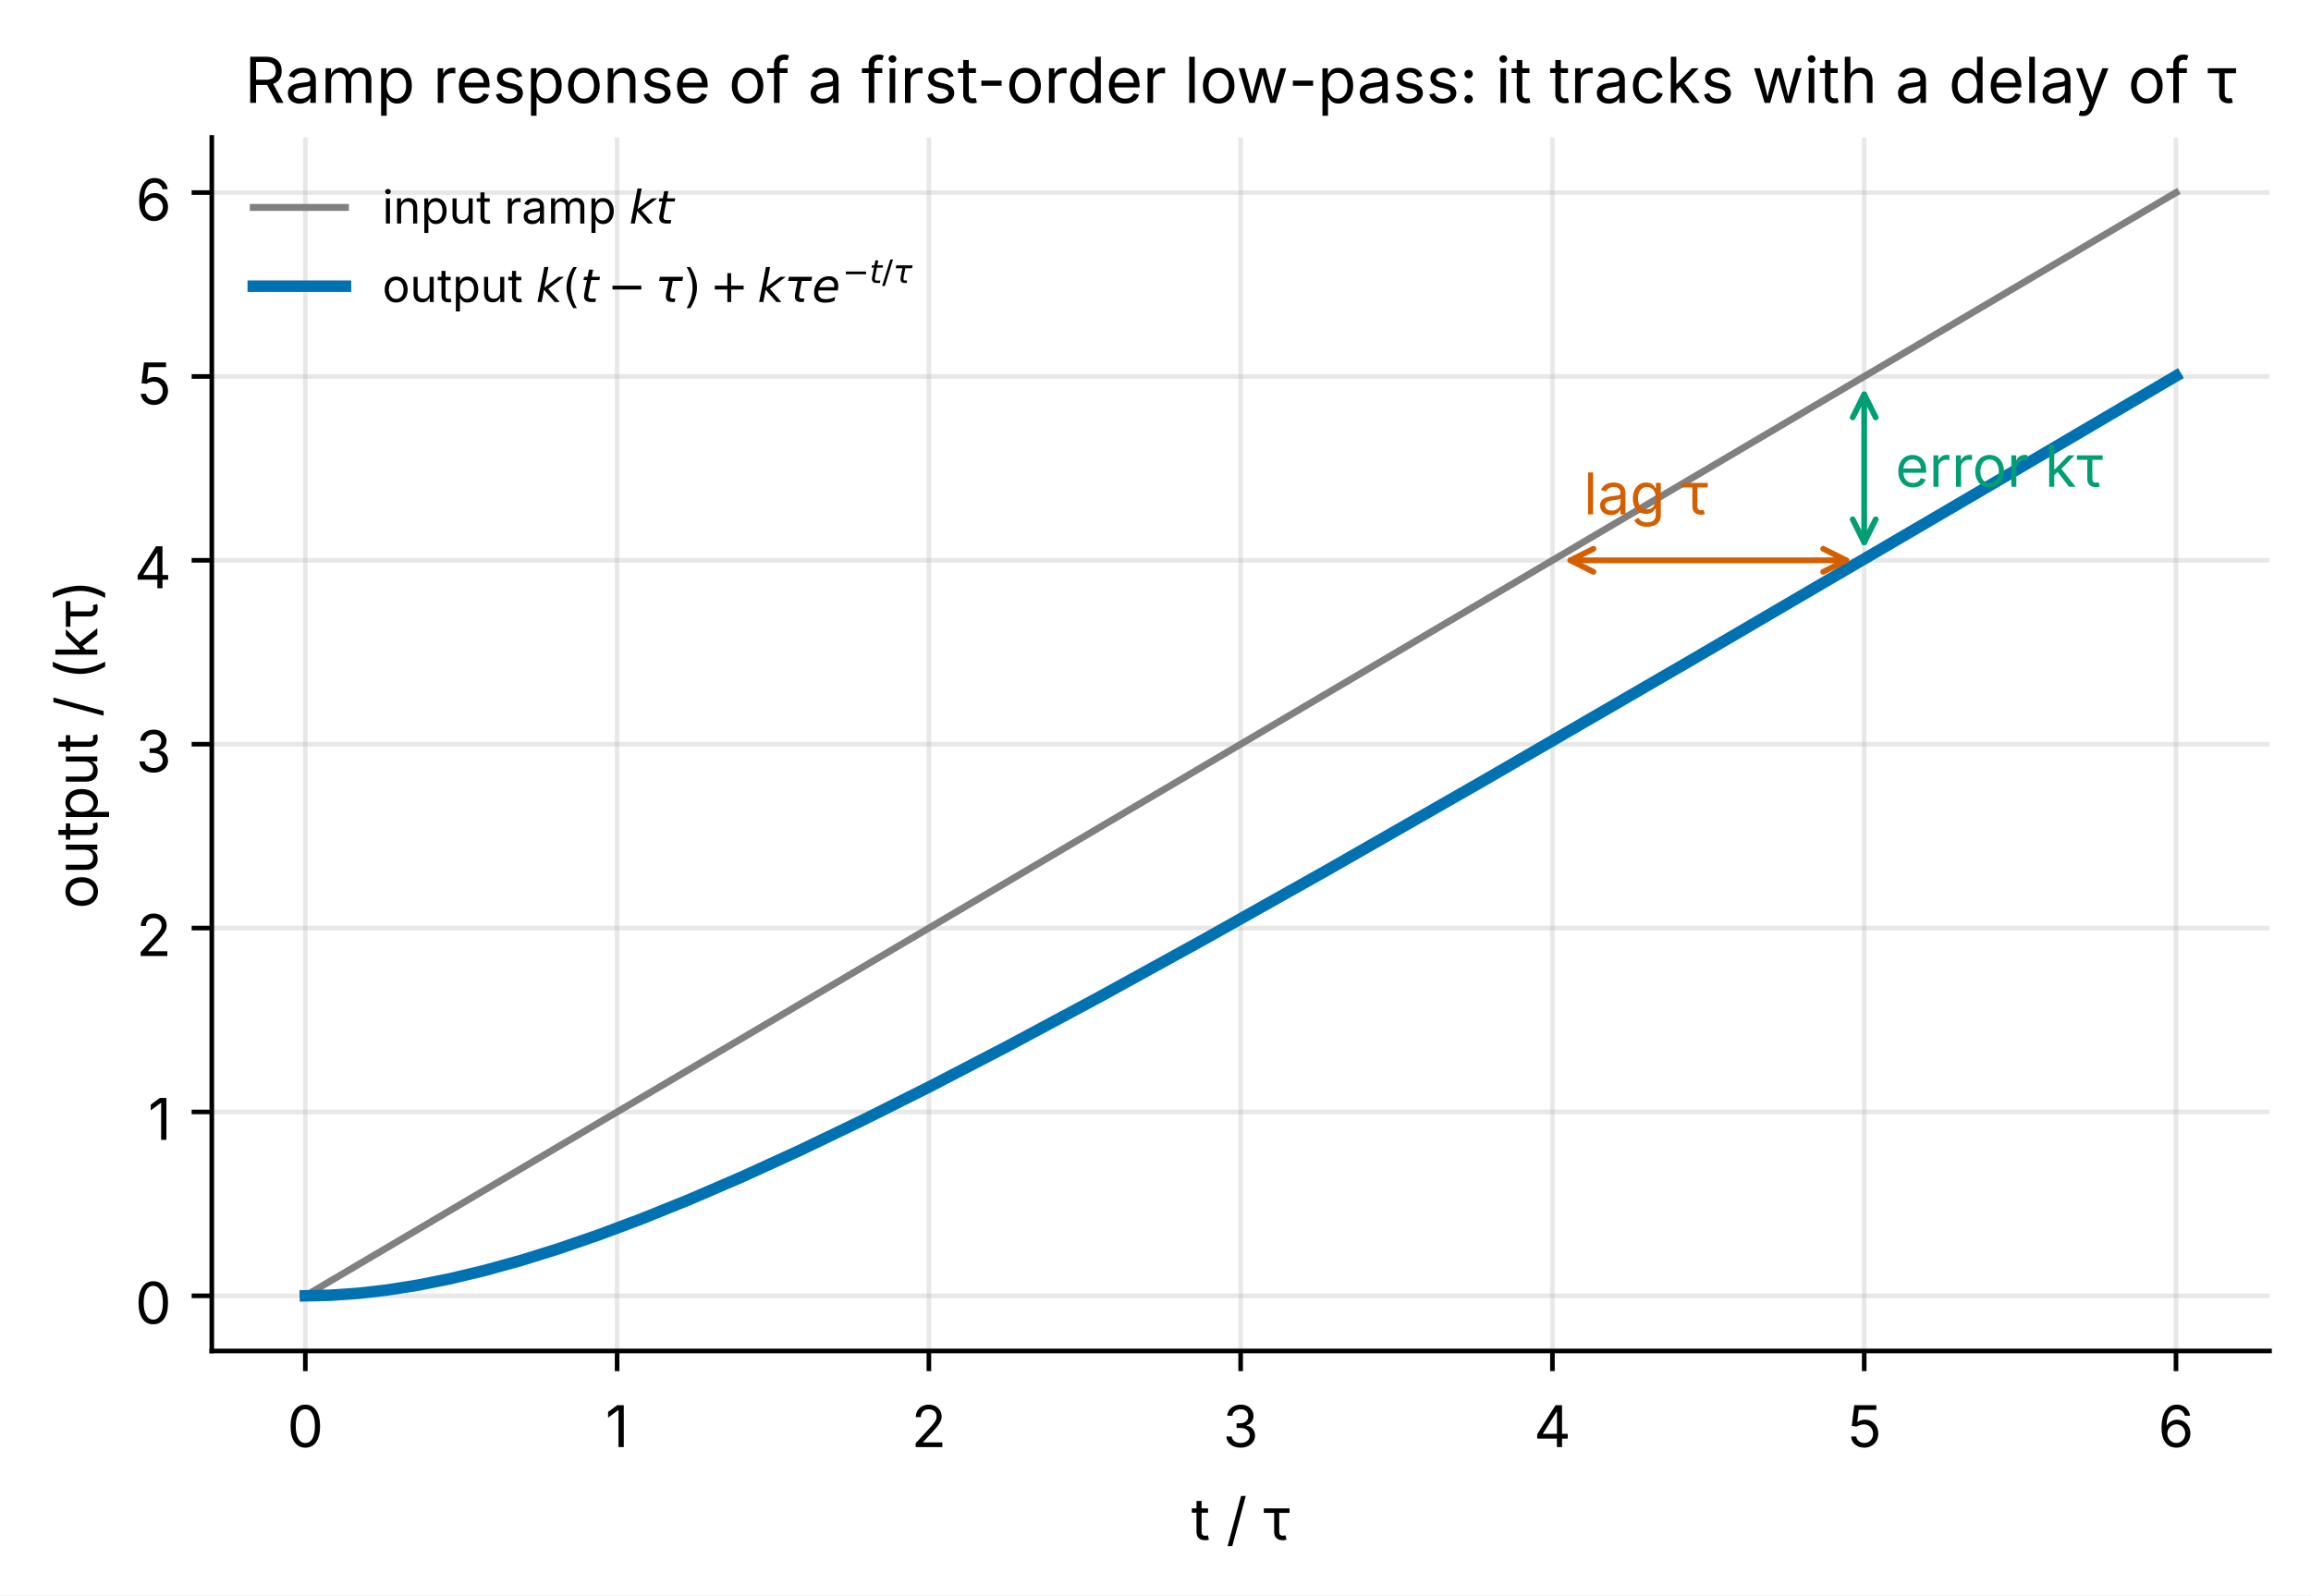
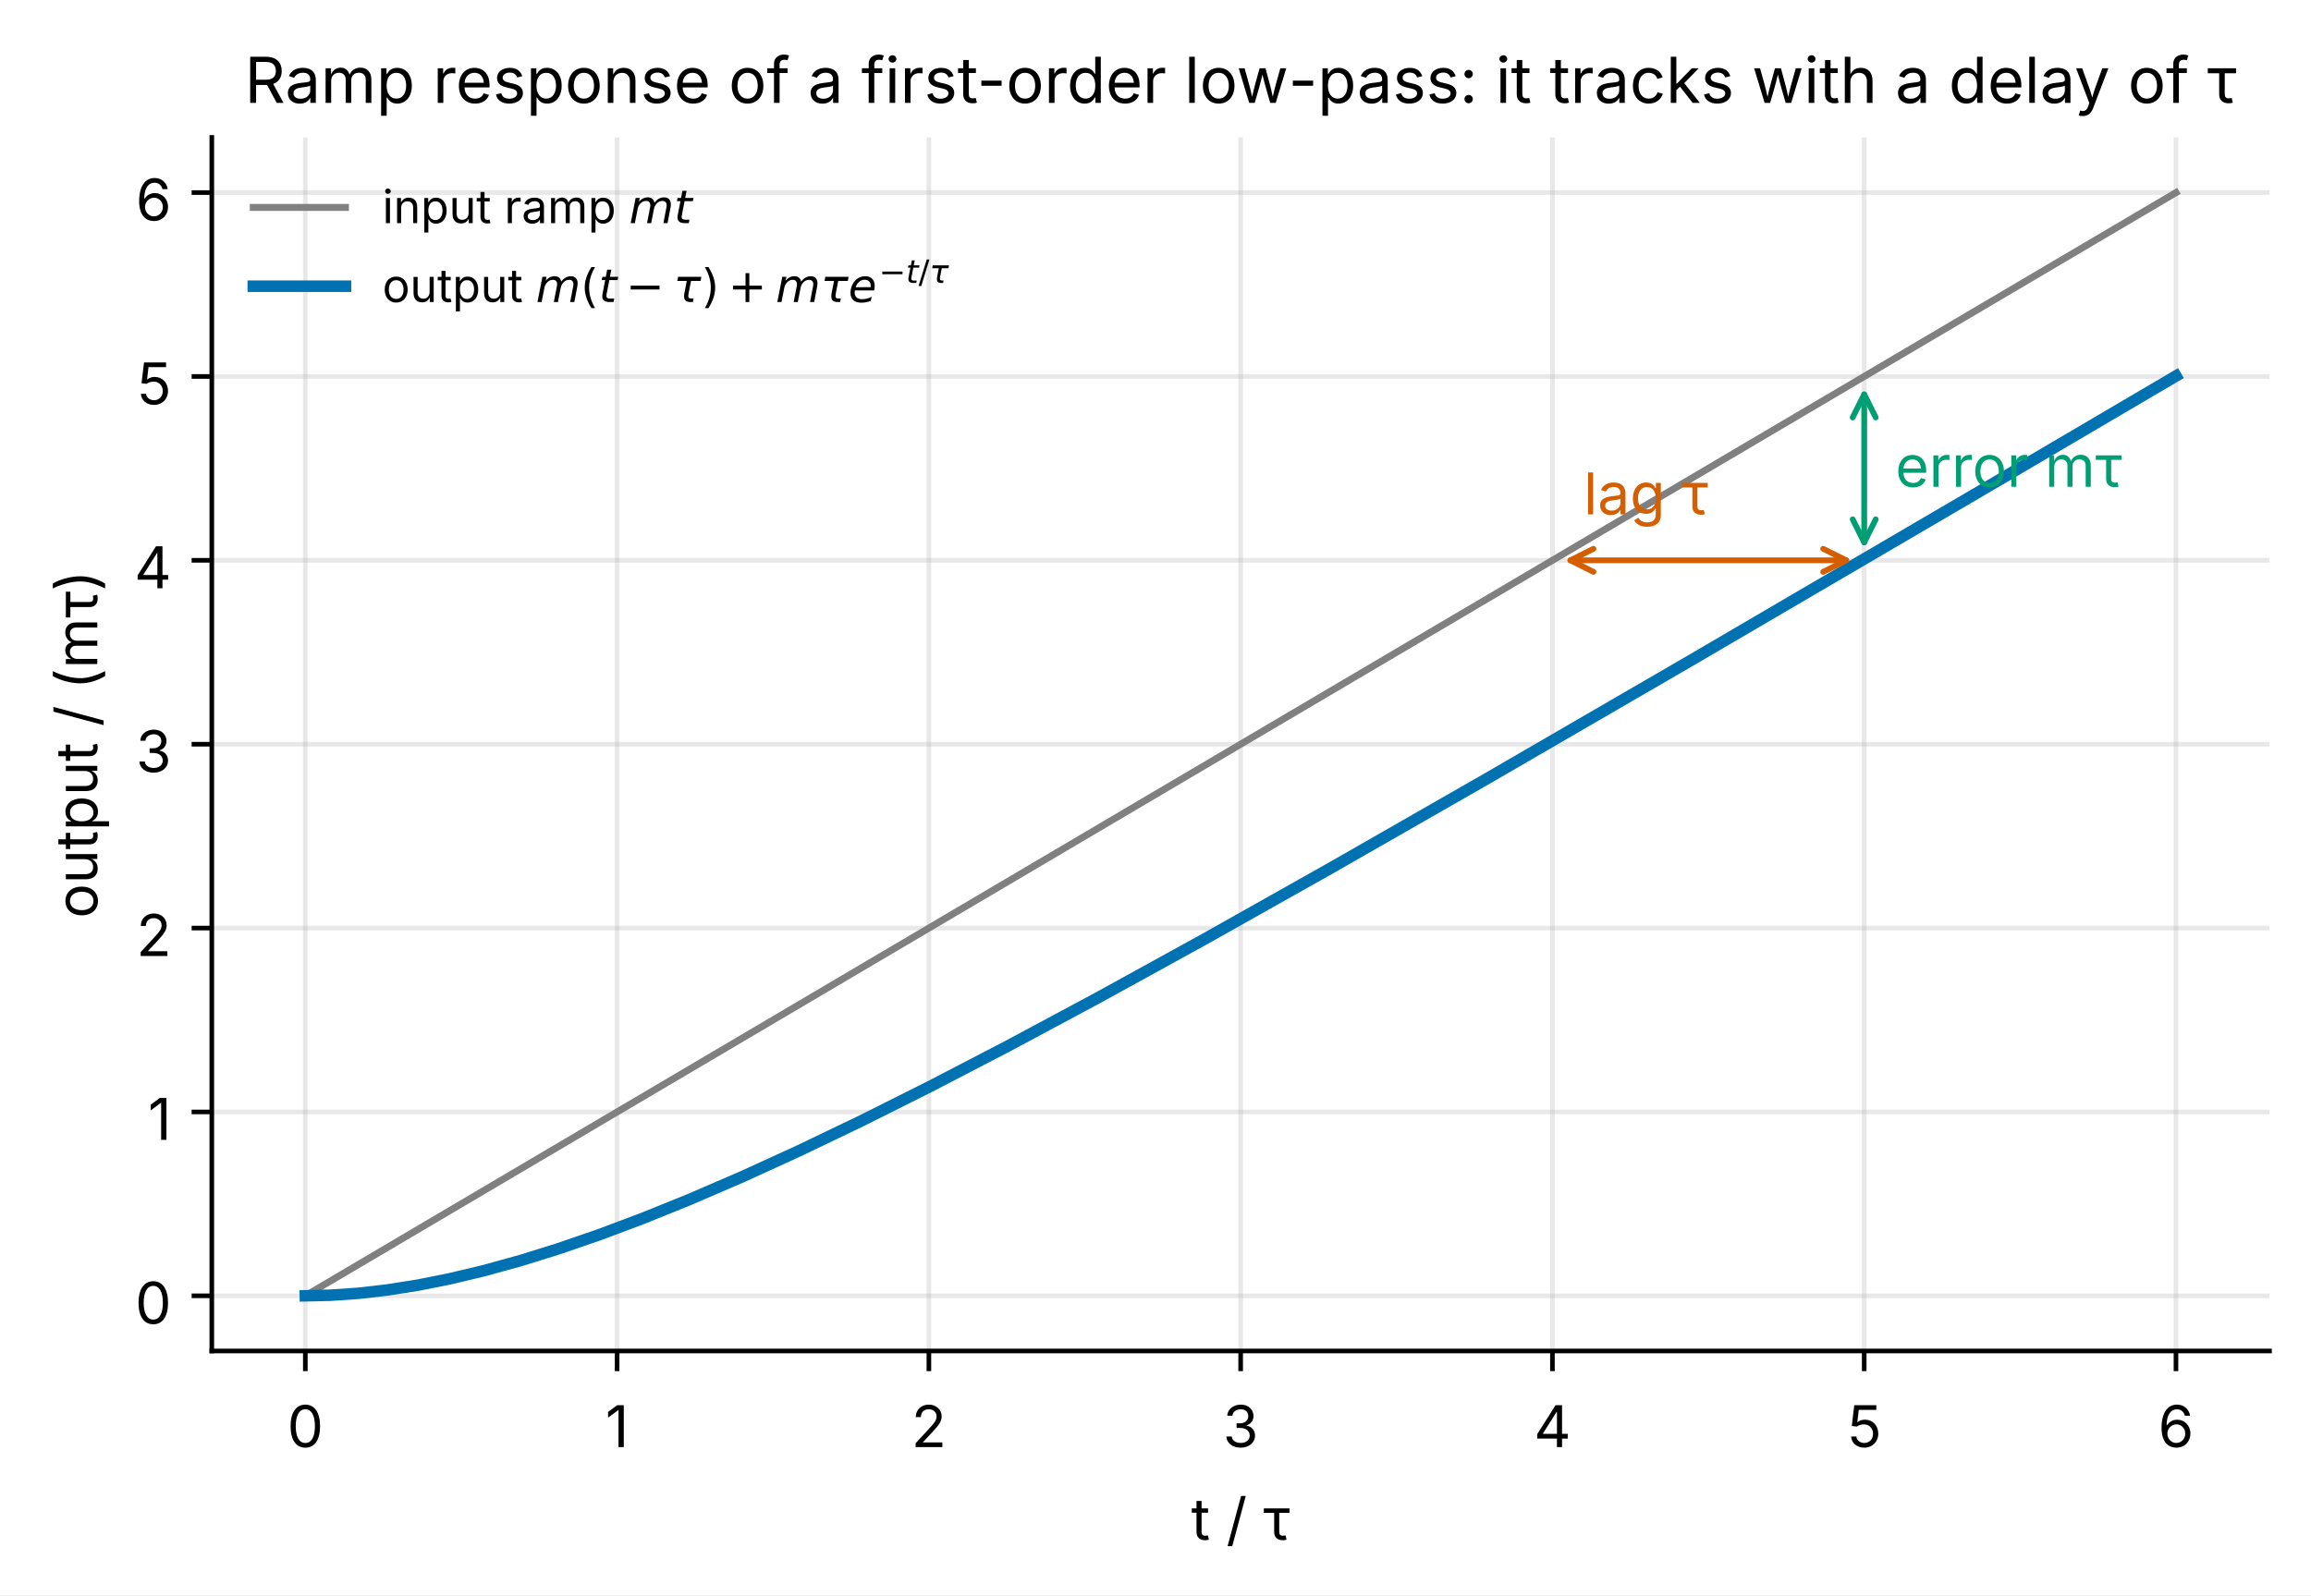
<svg xmlns="http://www.w3.org/2000/svg" xmlns:xlink="http://www.w3.org/1999/xlink" width="401.079pt" height="276.927pt" viewBox="0 0 401.079 276.927" version="1.1">
  <defs>
    <style type="text/css">*{stroke-linejoin: round; stroke-linecap: butt}</style>
  </defs>
  <g id="figure_1">
    <g id="patch_1">
      <path d="M 0 276.927  L 401.079 276.927  L 401.079 0  L 0 0  z " style="fill: #ffffff" />
    </g>
    <g id="axes_1">
      <g id="patch_2">
        <path d="M 36.759 234.528  L 393.879 234.528  L 393.879 23.856  L 36.759 23.856  z " style="fill: #ffffff" />
      </g>
      <g id="matplotlib.axis_1">
        <g id="xtick_1">
          <g id="line2d_1">
            <path d="M 52.992 234.528  L 52.992 23.856  " clip-path="url(#pb548c5efe3)" style="fill: none; stroke: #b0b0b0; stroke-opacity: 0.3; stroke-width: 0.8; stroke-linecap: square" />
          </g>
          <g id="line2d_2">
            <defs>
              <path id="m7f80b1f76c" d="M 0 0  L 0 3.5  " style="stroke: #000000; stroke-width: 0.8" />
            </defs>
            <g>
              <use xlink:href="#m7f80b1f76c" x="52.992" y="234.528" style="stroke: #000000; stroke-width: 0.8" />
            </g>
          </g>
          <g id="text_1">
            <g transform="translate(49.83702 251.2158) scale(0.1 -0.1)">
              <defs>
                <path id="Inter-Regular-53f" d="M 2019 -63  C 3059 -63 3656 809 3656 2325  C 3656 3834 3050 4719 2019 4719  C 988 4719 381 3834 381 2325  C 381 806 981 -63 2019 -63  z M 2019 456  C 1338 456 953 1144 953 2325  C 953 3509 1338 4203 2019 4203  C 2700 4203 3084 3513 3084 2325  C 3084 1144 2700 456 2019 456  z " transform="scale(0.015625)" />
              </defs>
              <use xlink:href="#Inter-Regular-53f" />
            </g>
          </g>
        </g>
        <g id="xtick_2">
          <g id="line2d_3">
            <path d="M 107.101 234.528  L 107.101 23.856  " clip-path="url(#pb548c5efe3)" style="fill: none; stroke: #b0b0b0; stroke-opacity: 0.3; stroke-width: 0.8; stroke-linecap: square" />
          </g>
          <g id="line2d_4">
            <g>
              <use xlink:href="#m7f80b1f76c" x="107.101" y="234.528" style="stroke: #000000; stroke-width: 0.8" />
            </g>
          </g>
          <g id="text_2">
            <g transform="translate(105.0672 251.2158) scale(0.1 -0.1)">
              <defs>
                <path id="Inter-Regular-540" d="M 2041 4656  L 1313 4656  L 300 3909  L 300 3272  L 1425 4106  L 1456 4106  L 1456 0  L 2041 0  L 2041 4656  z " transform="scale(0.015625)" />
              </defs>
              <use xlink:href="#Inter-Regular-540" />
            </g>
          </g>
        </g>
        <g id="xtick_3">
          <g id="line2d_5">
            <path d="M 161.21 234.528  L 161.21 23.856  " clip-path="url(#pb548c5efe3)" style="fill: none; stroke: #b0b0b0; stroke-opacity: 0.3; stroke-width: 0.8; stroke-linecap: square" />
          </g>
          <g id="line2d_6">
            <g>
              <use xlink:href="#m7f80b1f76c" x="161.21" y="234.528" style="stroke: #000000; stroke-width: 0.8" />
            </g>
          </g>
          <g id="text_3">
            <g transform="translate(158.1607 251.2158) scale(0.1 -0.1)">
              <defs>
                <path id="Inter-Regular-541" d="M 481 0  L 3447 0  L 3447 522  L 1300 522  L 1300 559  L 2319 1644  C 3141 2519 3369 2916 3369 3419  C 3369 4147 2778 4719 1947 4719  C 1119 4719 494 4159 494 3334  L 1063 3334  C 1063 3859 1400 4203 1931 4203  C 2428 4203 2806 3900 2806 3413  C 2806 2984 2544 2666 2028 2106  L 481 428  L 481 0  z " transform="scale(0.015625)" />
              </defs>
              <use xlink:href="#Inter-Regular-541" />
            </g>
          </g>
        </g>
        <g id="xtick_4">
          <g id="line2d_7">
            <path d="M 215.319 234.528  L 215.319 23.856  " clip-path="url(#pb548c5efe3)" style="fill: none; stroke: #b0b0b0; stroke-opacity: 0.3; stroke-width: 0.8; stroke-linecap: square" />
          </g>
          <g id="line2d_8">
            <g>
              <use xlink:href="#m7f80b1f76c" x="215.319" y="234.528" style="stroke: #000000; stroke-width: 0.8" />
            </g>
          </g>
          <g id="text_4">
            <g transform="translate(212.2307 251.2158) scale(0.1 -0.1)">
              <defs>
                <path id="Inter-Regular-543" d="M 1984 -63  C 2897 -63 3572 503 3572 1266  C 3572 1853 3225 2284 2631 2381  L 2631 2419  C 3106 2559 3403 2944 3403 3469  C 3403 4131 2872 4719 2003 4719  C 1184 4719 516 4216 491 3484  L 1063 3484  C 1081 3938 1516 4203 1991 4203  C 2497 4203 2822 3900 2822 3438  C 2822 2956 2447 2644 1903 2644  L 1525 2644  L 1525 2128  L 1903 2128  C 2594 2128 2984 1775 2984 1272  C 2984 788 2559 459 1975 459  C 1444 459 1025 731 991 1175  L 391 1175  C 422 438 1072 -63 1984 -63  z " transform="scale(0.015625)" />
              </defs>
              <use xlink:href="#Inter-Regular-543" />
            </g>
          </g>
        </g>
        <g id="xtick_5">
          <g id="line2d_9">
            <path d="M 269.428 234.528  L 269.428 23.856  " clip-path="url(#pb548c5efe3)" style="fill: none; stroke: #b0b0b0; stroke-opacity: 0.3; stroke-width: 0.8; stroke-linecap: square" />
          </g>
          <g id="line2d_10">
            <g>
              <use xlink:href="#m7f80b1f76c" x="269.428" y="234.528" style="stroke: #000000; stroke-width: 0.8" />
            </g>
          </g>
          <g id="text_5">
            <g transform="translate(266.1984 251.2158) scale(0.1 -0.1)">
              <defs>
                <path id="Inter-Regular-544" d="M 375 947  L 2566 947  L 2566 0  L 3134 0  L 3134 947  L 3766 947  L 3766 1469  L 3134 1469  L 3134 4656  L 2413 4656  L 375 1431  L 375 947  z M 2569 1469  L 1009 1469  L 1009 1506  L 2531 3913  L 2569 3913  L 2569 1469  z " transform="scale(0.015625)" />
              </defs>
              <use xlink:href="#Inter-Regular-544" />
            </g>
          </g>
        </g>
        <g id="xtick_6">
          <g id="line2d_11">
            <path d="M 323.537 234.528  L 323.537 23.856  " clip-path="url(#pb548c5efe3)" style="fill: none; stroke: #b0b0b0; stroke-opacity: 0.3; stroke-width: 0.8; stroke-linecap: square" />
          </g>
          <g id="line2d_12">
            <g>
              <use xlink:href="#m7f80b1f76c" x="323.537" y="234.528" style="stroke: #000000; stroke-width: 0.8" />
            </g>
          </g>
          <g id="text_6">
            <g transform="translate(320.4973 251.2158) scale(0.1 -0.1)">
              <defs>
                <path id="Inter-Regular-545" d="M 1956 -63  C 2853 -63 3509 594 3509 1488  C 3509 2388 2881 3047 2028 3047  C 1706 3047 1397 2934 1206 2775  L 1181 2775  L 1341 4134  L 3291 4134  L 3291 4656  L 841 4656  L 566 2350  L 1122 2281  C 1306 2422 1631 2525 1919 2525  C 2503 2525 2928 2078 2928 1478  C 2928 888 2519 459 1956 459  C 1488 459 1106 759 1069 1175  L 494 1175  C 525 463 1138 -63 1956 -63  z " transform="scale(0.015625)" />
              </defs>
              <use xlink:href="#Inter-Regular-545" />
            </g>
          </g>
        </g>
        <g id="xtick_7">
          <g id="line2d_13">
            <path d="M 377.646 234.528  L 377.646 23.856  " clip-path="url(#pb548c5efe3)" style="fill: none; stroke: #b0b0b0; stroke-opacity: 0.3; stroke-width: 0.8; stroke-linecap: square" />
          </g>
          <g id="line2d_14">
            <g>
              <use xlink:href="#m7f80b1f76c" x="377.646" y="234.528" style="stroke: #000000; stroke-width: 0.8" />
            </g>
          </g>
          <g id="text_7">
            <g transform="translate(374.5455 251.2158) scale(0.1 -0.1)">
              <defs>
                <path id="Inter-Regular-547" d="M 2019 -63  C 2969 -63 3588 634 3588 1503  C 3588 2403 2925 3044 2128 3044  C 1644 3044 1231 2813 981 2425  L 944 2425  C 944 3544 1375 4194 2091 4194  C 2575 4194 2866 3888 2969 3484  L 3550 3484  C 3438 4216 2872 4719 2091 4719  C 1034 4719 381 3788 381 2150  C 381 434 1241 -63 2019 -63  z M 2019 459  C 1447 459 1028 947 1028 1497  C 1028 2041 1469 2528 2034 2528  C 2597 2528 3013 2072 3013 1503  C 3013 922 2578 459 2019 459  z " transform="scale(0.015625)" />
              </defs>
              <use xlink:href="#Inter-Regular-547" />
            </g>
          </g>
        </g>
        <g id="text_8">
          <g transform="translate(206.7401 267.3154) scale(0.1 -0.1)">
            <defs>
              <path id="Inter-Regular-37b" d="M 1869 3494  L 1150 3494  L 1150 4325  L 588 4325  L 588 3494  L 63 3494  L 63 3013  L 588 3013  L 588 863  C 588 291 944 -44 1547 -44  C 1691 -44 1850 -22 1966 19  L 1850 494  C 1756 475 1634 456 1563 456  C 1266 456 1150 594 1150 906  L 1150 3013  L 1869 3013  L 1869 3494  z " transform="scale(0.015625)" />
              <path id="Inter-Regular-6eb" transform="scale(0.015625)" />
              <path id="Inter-Regular-5b1" d="M 2163 4875  L 1644 4875  L 144 -700  L 663 -700  L 2163 4875  z " transform="scale(0.015625)" />
              <path id="Inter-Regular-4b8" d="M 2172 -44  C 2325 -44 2481 -19 2588 19  L 2475 494  C 2381 475 2259 456 2184 456  C 1891 456 1775 594 1775 906  L 1775 2991  L 2919 2991  L 2919 3494  L 63 3494  L 63 2991  L 1213 2991  L 1213 863  C 1213 291 1569 -44 2172 -44  z " transform="scale(0.015625)" />
            </defs>
            <use xlink:href="#Inter-Regular-37b" />
            <use xlink:href="#Inter-Regular-6eb" transform="translate(32.71875 0)" />
            <use xlink:href="#Inter-Regular-5b1" transform="translate(60.84375 0)" />
            <use xlink:href="#Inter-Regular-6eb" transform="translate(96.875 0)" />
            <use xlink:href="#Inter-Regular-4b8" transform="translate(125 0)" />
          </g>
        </g>
      </g>
      <g id="matplotlib.axis_2">
        <g id="ytick_1">
          <g id="line2d_15">
            <path d="M 36.759 224.952  L 393.879 224.952  " clip-path="url(#pb548c5efe3)" style="fill: none; stroke: #b0b0b0; stroke-opacity: 0.3; stroke-width: 0.8; stroke-linecap: square" />
          </g>
          <g id="line2d_16">
            <defs>
              <path id="m507d4dd79a" d="M 0 0  L -3.5 0  " style="stroke: #000000; stroke-width: 0.8" />
            </defs>
            <g>
              <use xlink:href="#m507d4dd79a" x="36.759" y="224.952" style="stroke: #000000; stroke-width: 0.8" />
            </g>
          </g>
          <g id="text_9">
            <g transform="translate(23.44961 229.796) scale(0.1 -0.1)">
              <use xlink:href="#Inter-Regular-53f" />
            </g>
          </g>
        </g>
        <g id="ytick_2">
          <g id="line2d_17">
            <path d="M 36.759 193.032  L 393.879 193.032  " clip-path="url(#pb548c5efe3)" style="fill: none; stroke: #b0b0b0; stroke-opacity: 0.3; stroke-width: 0.8; stroke-linecap: square" />
          </g>
          <g id="line2d_18">
            <g>
              <use xlink:href="#m507d4dd79a" x="36.759" y="193.032" style="stroke: #000000; stroke-width: 0.8" />
            </g>
          </g>
          <g id="text_10">
            <g transform="translate(25.6918 197.876) scale(0.1 -0.1)">
              <use xlink:href="#Inter-Regular-540" />
            </g>
          </g>
        </g>
        <g id="ytick_3">
          <g id="line2d_19">
            <path d="M 36.759 161.112  L 393.879 161.112  " clip-path="url(#pb548c5efe3)" style="fill: none; stroke: #b0b0b0; stroke-opacity: 0.3; stroke-width: 0.8; stroke-linecap: square" />
          </g>
          <g id="line2d_20">
            <g>
              <use xlink:href="#m507d4dd79a" x="36.759" y="161.112" style="stroke: #000000; stroke-width: 0.8" />
            </g>
          </g>
          <g id="text_11">
            <g transform="translate(23.66055 165.956) scale(0.1 -0.1)">
              <use xlink:href="#Inter-Regular-541" />
            </g>
          </g>
        </g>
        <g id="ytick_4">
          <g id="line2d_21">
            <path d="M 36.759 129.192  L 393.879 129.192  " clip-path="url(#pb548c5efe3)" style="fill: none; stroke: #b0b0b0; stroke-opacity: 0.3; stroke-width: 0.8; stroke-linecap: square" />
          </g>
          <g id="line2d_22">
            <g>
              <use xlink:href="#m507d4dd79a" x="36.759" y="129.192" style="stroke: #000000; stroke-width: 0.8" />
            </g>
          </g>
          <g id="text_12">
            <g transform="translate(23.58242 134.036) scale(0.1 -0.1)">
              <use xlink:href="#Inter-Regular-543" />
            </g>
          </g>
        </g>
        <g id="ytick_5">
          <g id="line2d_23">
            <path d="M 36.759 97.272  L 393.879 97.272  " clip-path="url(#pb548c5efe3)" style="fill: none; stroke: #b0b0b0; stroke-opacity: 0.3; stroke-width: 0.8; stroke-linecap: square" />
          </g>
          <g id="line2d_24">
            <g>
              <use xlink:href="#m507d4dd79a" x="36.759" y="97.272" style="stroke: #000000; stroke-width: 0.8" />
            </g>
          </g>
          <g id="text_13">
            <g transform="translate(23.29961 102.116) scale(0.1 -0.1)">
              <use xlink:href="#Inter-Regular-544" />
            </g>
          </g>
        </g>
        <g id="ytick_6">
          <g id="line2d_25">
            <path d="M 36.759 65.352  L 393.879 65.352  " clip-path="url(#pb548c5efe3)" style="fill: none; stroke: #b0b0b0; stroke-opacity: 0.3; stroke-width: 0.8; stroke-linecap: square" />
          </g>
          <g id="line2d_26">
            <g>
              <use xlink:href="#m507d4dd79a" x="36.759" y="65.352" style="stroke: #000000; stroke-width: 0.8" />
            </g>
          </g>
          <g id="text_14">
            <g transform="translate(23.6793 70.196) scale(0.1 -0.1)">
              <use xlink:href="#Inter-Regular-545" />
            </g>
          </g>
        </g>
        <g id="ytick_7">
          <g id="line2d_27">
            <path d="M 36.759 33.432  L 393.879 33.432  " clip-path="url(#pb548c5efe3)" style="fill: none; stroke: #b0b0b0; stroke-opacity: 0.3; stroke-width: 0.8; stroke-linecap: square" />
          </g>
          <g id="line2d_28">
            <g>
              <use xlink:href="#m507d4dd79a" x="36.759" y="33.432" style="stroke: #000000; stroke-width: 0.8" />
            </g>
          </g>
          <g id="text_15">
            <g transform="translate(23.55742 38.276) scale(0.1 -0.1)">
              <use xlink:href="#Inter-Regular-547" />
            </g>
          </g>
        </g>
        <g id="text_16">
-           <g transform="translate(16.8875 157.7712) rotate(-90) scale(0.1 -0.1)">
+           <g transform="translate(16.8875 159.4063) rotate(-90) scale(0.1 -0.1)">
            <defs>
              <path id="Inter-Regular-318" d="M 1916 -75  C 2869 -75 3513 647 3513 1725  C 3513 2819 2869 3538 1916 3538  C 966 3538 325 2819 325 1725  C 325 647 966 -75 1916 -75  z M 1916 428  C 1219 428 897 1038 897 1725  C 897 2422 1219 3034 1916 3034  C 2622 3034 2944 2419 2944 1725  C 2944 1038 2622 428 1916 428  z " transform="scale(0.015625)" />
              <path id="Inter-Regular-395" d="M 1678 -44  C 2138 -44 2519 144 2747 653  L 2747 0  L 3291 0  L 3291 3494  L 2725 3494  L 2725 1400  C 2725 803 2347 463 1847 463  C 1359 463 1056 784 1056 1322  L 1056 3494  L 494 3494  L 494 1275  C 494 391 972 -44 1678 -44  z " transform="scale(0.015625)" />
              <path id="Inter-Regular-34d" d="M 494 -1306  L 1056 -1306  L 1056 541  L 1100 541  C 1216 347 1450 -75 2116 -75  C 2988 -75 3594 625 3594 1738  C 3594 2844 2984 3538 2113 3538  C 1431 3538 1216 3119 1100 2934  L 1038 2934  L 1038 3494  L 494 3494  L 494 -1306  z M 2031 428  C 1397 428 1050 966 1050 1744  C 1050 2516 1388 3034 2031 3034  C 2694 3034 3022 2469 3022 1744  C 3022 1009 2684 428 2031 428  z " transform="scale(0.015625)" />
              <path id="Inter-Regular-59f" d="M 681 1897  C 681 984 956 31 1488 -872  L 2034 -872  C 1497 238 1253 1069 1253 1897  C 1253 2809 1550 3956 2034 4941  L 1488 4941  C 1019 4169 681 2913 681 1897  z " transform="scale(0.015625)" />
-               <path id="Inter-Regular-2d9" d="M 494 0  L 1056 0  L 1056 1288  L 1425 1634  L 2703 0  L 3425 0  L 1853 1994  L 3316 3494  L 2619 3494  L 1125 1953  L 1056 1953  L 1056 4656  L 494 4656  L 494 0  z " transform="scale(0.015625)" />
+               <path id="Inter-Regular-300" d="M 494 0  L 1056 0  L 1056 2200  C 1056 2756 1428 3044 1838 3044  C 2231 3044 2522 2784 2522 2397  L 2522 0  L 3084 0  L 3084 2281  C 3084 2722 3372 3044 3844 3044  C 4219 3044 4547 2844 4547 2341  L 4547 0  L 5113 0  L 5113 2356  C 5113 3166 4619 3556 4013 3556  C 3506 3556 3078 3284 2913 2844  C 2788 3275 2481 3556 2022 3556  C 1609 3556 1216 3325 1044 2853  L 1041 3494  L 494 3494  L 494 0  z " transform="scale(0.015625)" />
              <path id="Inter-Regular-5a0" d="M 300 -872  L 847 -872  C 1369 16 1653 969 1653 1897  C 1653 2909 1316 4172 847 4941  L 300 4941  C 784 3956 1081 2809 1081 1897  C 1081 1094 853 269 300 -872  z " transform="scale(0.015625)" />
            </defs>
            <use xlink:href="#Inter-Regular-318" />
            <use xlink:href="#Inter-Regular-395" transform="translate(59.96875 0)" />
            <use xlink:href="#Inter-Regular-37b" transform="translate(119.0938 0)" />
            <use xlink:href="#Inter-Regular-34d" transform="translate(151.8125 0)" />
            <use xlink:href="#Inter-Regular-395" transform="translate(213.0469 0)" />
            <use xlink:href="#Inter-Regular-37b" transform="translate(272.1719 0)" />
            <use xlink:href="#Inter-Regular-6eb" transform="translate(304.8906 0)" />
            <use xlink:href="#Inter-Regular-5b1" transform="translate(333.0156 0)" />
            <use xlink:href="#Inter-Regular-6eb" transform="translate(369.0469 0)" />
            <use xlink:href="#Inter-Regular-59f" transform="translate(397.1719 0)" />
-             <use xlink:href="#Inter-Regular-2d9" transform="translate(433.6406 0)" />
-             <use xlink:href="#Inter-Regular-4b8" transform="translate(488.5312 0)" />
-             <use xlink:href="#Inter-Regular-5a0" transform="translate(535.1094 0)" />
+             <use xlink:href="#Inter-Regular-300" transform="translate(433.6406 0)" />
+             <use xlink:href="#Inter-Regular-4b8" transform="translate(521.2344 0)" />
+             <use xlink:href="#Inter-Regular-5a0" transform="translate(567.8125 0)" />
          </g>
        </g>
      </g>
      <g id="line2d_29">
        <path d="M 52.992 224.952  L 377.646 33.432  L 377.646 33.432  " clip-path="url(#pb548c5efe3)" style="fill: none; stroke: #808080; stroke-width: 1.2; stroke-linecap: square" />
      </g>
      <g id="line2d_30">
        <path d="M 52.992 224.952  L 57.328 224.852  L 62.206 224.515  L 67.084 223.958  L 72.504 223.105  L 77.923 222.029  L 83.885 220.613  L 90.389 218.819  L 96.893 216.793  L 103.939 214.368  L 111.527 211.521  L 119.657 208.234  L 128.871 204.257  L 138.627 199.797  L 149.467 194.593  L 161.391 188.62  L 174.94 181.581  L 190.658 173.153  L 209.086 163.006  L 230.766 150.805  L 257.866 135.289  L 293.637 114.537  L 345.669 84.074  L 377.646 65.273  L 377.646 65.273  " clip-path="url(#pb548c5efe3)" style="fill: none; stroke: #0072b2; stroke-width: 2; stroke-linecap: square" />
      </g>
      <g id="patch_3">
        <path d="M 36.759 234.528  L 36.759 23.856  " style="fill: none; stroke: #000000; stroke-width: 0.8; stroke-linejoin: miter; stroke-linecap: square" />
      </g>
      <g id="patch_4">
        <path d="M 36.759 234.528  L 393.879 234.528  " style="fill: none; stroke: #000000; stroke-width: 0.8; stroke-linejoin: miter; stroke-linecap: square" />
      </g>
      <g id="patch_5">
        <path d="M 272.544 97.272  Q 296.481 97.272 320.419 97.272  " style="fill: none; stroke: #d55e00; stroke-linecap: round" />
        <path d="M 276.544 99.272  L 272.544 97.272  L 276.544 95.272  " style="fill: none; stroke: #d55e00; stroke-linecap: round" />
        <path d="M 316.419 95.272  L 320.419 97.272  L 316.419 99.272  " style="fill: none; stroke: #d55e00; stroke-linecap: round" />
      </g>
      <g id="text_17">
        <g style="fill: #d55e00" transform="translate(274.839 89.29225) scale(0.1 -0.1)">
          <defs>
            <path id="Inter-Regular-2e2" d="M 1056 4656  L 494 4656  L 494 0  L 1056 0  L 1056 4656  z " transform="scale(0.015625)" />
            <path id="Inter-Regular-1fc" d="M 1472 -81  C 2063 -81 2391 228 2509 475  L 2547 475  L 2547 0  L 3100 0  L 3100 2303  C 3100 3394 2259 3538 1791 3538  C 1250 3538 650 3344 381 2709  L 922 2531  C 1031 2775 1303 3044 1806 3044  C 2291 3044 2538 2794 2538 2359  L 2538 2341  C 2538 2081 2263 2100 1641 2022  C 994 1941 281 1794 281 994  C 281 306 809 -81 1472 -81  z M 1569 416  C 1150 416 847 603 847 966  C 847 1363 1206 1494 1616 1547  C 1831 1575 2444 1638 2538 1747  L 2538 1263  C 2538 834 2191 416 1569 416  z " transform="scale(0.015625)" />
            <path id="Inter-Regular-293" d="M 1909 -1381  C 2759 -1381 3431 -994 3431 -91  L 3431 3494  L 2884 3494  L 2884 2934  L 2831 2934  C 2713 3122 2488 3538 1813 3538  C 941 3538 325 2844 325 1763  C 325 666 963 56 1800 56  C 2475 56 2697 441 2816 641  L 2869 641  L 2869 -59  C 2869 -634 2466 -891 1909 -891  C 1294 -891 1075 -578 928 -375  L 472 -669  C 688 -1053 1134 -1381 1909 -1381  z M 1894 556  C 1238 556 897 1056 897 1775  C 897 2472 1228 3034 1894 3034  C 2538 3034 2875 2516 2875 1775  C 2875 1013 2528 556 1894 556  z " transform="scale(0.015625)" />
          </defs>
          <use xlink:href="#Inter-Regular-2e2" />
          <use xlink:href="#Inter-Regular-1fc" transform="translate(24.21875 0)" />
          <use xlink:href="#Inter-Regular-293" transform="translate(80.375 0)" />
          <use xlink:href="#Inter-Regular-6eb" transform="translate(141.7031 0)" />
          <use xlink:href="#Inter-Regular-4b8" transform="translate(169.8281 0)" />
        </g>
      </g>
      <g id="patch_6">
        <path d="M 323.537 68.469  Q 323.537 81.313 323.537 94.156  " style="fill: none; stroke: #009e73; stroke-linecap: round" />
        <path d="M 321.537 72.469  L 323.537 68.469  L 325.537 72.469  " style="fill: none; stroke: #009e73; stroke-linecap: round" />
        <path d="M 325.537 90.156  L 323.537 94.156  L 321.537 90.156  " style="fill: none; stroke: #009e73; stroke-linecap: round" />
      </g>
      <g id="text_18">
        <g style="fill: #009e73" transform="translate(328.9481 84.50425) scale(0.1 -0.1)">
          <defs>
            <path id="Inter-Regular-267" d="M 1963 -75  C 2678 -75 3200 284 3363 813  L 2819 963  C 2688 606 2378 425 1966 425  C 1347 425 922 825 894 1556  L 3419 1556  L 3419 1791  C 3419 3081 2638 3538 1897 3538  C 944 3538 325 2791 325 1719  C 325 644 950 -75 1963 -75  z M 897 2031  C 931 2566 1297 3038 1897 3038  C 2472 3038 2794 2625 2847 2031  L 897 2031  z " transform="scale(0.015625)" />
            <path id="Inter-Regular-356" d="M 494 0  L 1056 0  L 1056 2188  C 1056 2659 1425 3000 1928 3000  C 2078 3000 2231 2975 2266 2969  L 2266 3534  C 2200 3538 2063 3544 1981 3544  C 1566 3544 1203 3309 1075 2956  L 1038 2956  L 1038 3494  L 494 3494  L 494 0  z " transform="scale(0.015625)" />
          </defs>
          <use xlink:href="#Inter-Regular-267" />
          <use xlink:href="#Inter-Regular-356" transform="translate(58.29688 0)" />
          <use xlink:href="#Inter-Regular-356" transform="translate(97.5 0)" />
          <use xlink:href="#Inter-Regular-318" transform="translate(133.4844 0)" />
          <use xlink:href="#Inter-Regular-356" transform="translate(193.4531 0)" />
          <use xlink:href="#Inter-Regular-6eb" transform="translate(231.0938 0)" />
-           <use xlink:href="#Inter-Regular-2d9" transform="translate(259.2188 0)" />
-           <use xlink:href="#Inter-Regular-4b8" transform="translate(314.1094 0)" />
+           <use xlink:href="#Inter-Regular-300" transform="translate(259.2188 0)" />
+           <use xlink:href="#Inter-Regular-4b8" transform="translate(346.8125 0)" />
        </g>
      </g>
      <g id="text_19">
        <g transform="translate(42.45656 17.85625) scale(0.11 -0.11)">
          <defs>
            <path id="Inter-Regular-181" d="M 563 0  L 1156 0  L 1156 1806  L 2159 1806  C 2197 1806 2231 1806 2269 1809  L 3238 0  L 3925 0  L 2881 1916  C 3469 2122 3744 2600 3744 3219  C 3744 4050 3244 4656 2156 4656  L 563 4656  L 563 0  z M 1156 2334  L 1156 4134  L 2125 4134  C 2866 4134 3153 3772 3153 3219  C 3153 2672 2866 2334 2131 2334  L 1156 2334  z " transform="scale(0.015625)" />
-             <path id="Inter-Regular-300" d="M 494 0  L 1056 0  L 1056 2200  C 1056 2756 1428 3044 1838 3044  C 2231 3044 2522 2784 2522 2397  L 2522 0  L 3084 0  L 3084 2281  C 3084 2722 3372 3044 3844 3044  C 4219 3044 4547 2844 4547 2341  L 4547 0  L 5113 0  L 5113 2356  C 5113 3166 4619 3556 4013 3556  C 3506 3556 3078 3284 2913 2844  C 2788 3275 2481 3556 2022 3556  C 1609 3556 1216 3325 1044 2853  L 1041 3494  L 494 3494  L 494 0  z " transform="scale(0.015625)" />
            <path id="Inter-Regular-369" d="M 1681 -75  C 2500 -75 3059 372 3059 984  C 3059 1463 2763 1778 2128 1928  L 1600 2053  C 1191 2150 1013 2294 1013 2553  C 1013 2844 1325 3059 1741 3059  C 2191 3059 2388 2816 2484 2566  L 2994 2697  C 2834 3188 2456 3538 1738 3538  C 994 3538 444 3119 444 2519  C 444 2028 747 1716 1381 1566  L 1963 1428  C 2306 1347 2475 1188 2475 947  C 2475 659 2163 419 1675 419  C 1256 419 972 591 872 975  L 338 847  C 463 244 963 -75 1681 -75  z " transform="scale(0.015625)" />
            <path id="Inter-Regular-307" d="M 1056 2094  C 1056 2691 1434 3031 1938 3031  C 2425 3031 2725 2709 2725 2172  L 2725 0  L 3288 0  L 3288 2219  C 3288 3103 2813 3538 2106 3538  C 1638 3538 1263 3341 1038 2847  L 1034 3494  L 494 3494  L 494 0  L 1056 0  L 1056 2094  z " transform="scale(0.015625)" />
            <path id="Inter-Regular-288" d="M 2119 3494  L 1313 3494  L 1313 3834  C 1313 4172 1463 4353 1809 4353  C 1966 4353 2053 4319 2113 4300  L 2269 4781  C 2184 4819 2009 4875 1744 4875  C 1234 4875 750 4566 750 3959  L 750 3494  L 63 3494  L 63 3013  L 750 3013  L 750 0  L 1313 0  L 1313 3013  L 2119 3013  L 2119 3494  z " transform="scale(0.015625)" />
            <path id="Inter-Regular-2b2" d="M 494 0  L 1056 0  L 1056 3494  L 494 3494  L 494 0  z M 778 4066  C 994 4066 1172 4231 1172 4438  C 1172 4644 994 4809 778 4809  C 566 4809 388 4644 388 4438  C 388 4231 566 4066 778 4066  z " transform="scale(0.015625)" />
            <path id="Inter-Regular-5b5" d="M 2494 2247  L 450 2247  L 450 1728  L 2494 1728  L 2494 2247  z " transform="scale(0.015625)" />
            <path id="Inter-Regular-256" d="M 1803 -75  C 2469 -75 2703 347 2819 541  L 2881 541  L 2881 0  L 3425 0  L 3425 4656  L 2863 4656  L 2863 2934  L 2819 2934  C 2703 3119 2488 3538 1806 3538  C 934 3538 325 2844 325 1738  C 325 625 931 -75 1803 -75  z M 1888 428  C 1234 428 897 1009 897 1744  C 897 2469 1225 3034 1888 3034  C 2531 3034 2869 2516 2869 1744  C 2869 966 2522 428 1888 428  z " transform="scale(0.015625)" />
            <path id="Inter-Regular-3da" d="M 1278 0  L 1838 0  L 2291 1581  C 2403 1972 2513 2409 2619 2853  C 2725 2406 2831 1981 2947 1581  L 3400 0  L 3959 0  L 5019 3494  L 4422 3494  L 3997 1969  C 3891 1588 3775 1147 3659 613  C 3550 1153 3438 1597 3338 1969  L 2925 3494  L 2325 3494  L 1906 1969  C 1800 1581 1688 1134 1575 603  C 1459 1159 1341 1603 1241 1969  L 816 3494  L 219 3494  L 1278 0  z " transform="scale(0.015625)" />
            <path id="Inter-Regular-5e3" d="M 922 -41  C 1156 -41 1344 147 1344 381  C 1344 616 1156 803 922 803  C 688 803 500 616 500 381  C 500 147 688 -41 922 -41  z M 922 2488  C 1156 2488 1344 2675 1344 2909  C 1344 3144 1156 3331 922 3331  C 688 3331 500 3144 500 2909  C 500 2675 688 2488 922 2488  z " transform="scale(0.015625)" />
            <path id="Inter-Regular-24b" d="M 1916 -75  C 2600 -75 3156 297 3344 919  L 2806 1072  C 2703 694 2384 428 1916 428  C 1219 428 897 1038 897 1725  C 897 2422 1219 3034 1916 3034  C 2375 3034 2688 2778 2791 2419  L 3331 2572  C 3141 3181 2591 3538 1916 3538  C 966 3538 325 2819 325 1725  C 325 647 966 -75 1916 -75  z " transform="scale(0.015625)" />
+             <path id="Inter-Regular-2d9" d="M 494 0  L 1056 0  L 1056 1288  L 1425 1634  L 2703 0  L 3425 0  L 1853 1994  L 3316 3494  L 2619 3494  L 1125 1953  L 1056 1953  L 1056 4656  L 494 4656  L 494 0  z " transform="scale(0.015625)" />
            <path id="Inter-Regular-29f" d="M 1056 2094  C 1056 2691 1434 3031 1938 3031  C 2425 3031 2725 2709 2725 2172  L 2725 0  L 3291 0  L 3291 2219  C 3291 3103 2813 3538 2106 3538  C 1650 3538 1284 3353 1056 2888  L 1056 4656  L 494 4656  L 494 0  L 1056 0  L 1056 2094  z " transform="scale(0.015625)" />
            <path id="Inter-Regular-3e8" d="M 438 -1266  C 497 -1294 650 -1331 850 -1331  C 1344 -1331 1681 -1078 1894 -522  L 3428 3494  L 2816 3494  L 2066 1422  C 1956 1119 1875 816 1797 525  C 1716 816 1638 1116 1528 1422  L 784 3494  L 169 3494  L 1503 -19  L 1403 -309  C 1231 -809 984 -884 641 -794  L 581 -778  L 438 -1266  z " transform="scale(0.015625)" />
          </defs>
          <use xlink:href="#Inter-Regular-181" />
          <use xlink:href="#Inter-Regular-1fc" transform="translate(63.875 0)" />
          <use xlink:href="#Inter-Regular-300" transform="translate(120.0312 0)" />
          <use xlink:href="#Inter-Regular-34d" transform="translate(207.625 0)" />
          <use xlink:href="#Inter-Regular-6eb" transform="translate(268.8594 0)" />
          <use xlink:href="#Inter-Regular-356" transform="translate(296.9844 0)" />
          <use xlink:href="#Inter-Regular-267" transform="translate(332.9688 0)" />
          <use xlink:href="#Inter-Regular-369" transform="translate(391.2656 0)" />
          <use xlink:href="#Inter-Regular-34d" transform="translate(444.0469 0)" />
          <use xlink:href="#Inter-Regular-318" transform="translate(505.2812 0)" />
          <use xlink:href="#Inter-Regular-307" transform="translate(565.25 0)" />
          <use xlink:href="#Inter-Regular-369" transform="translate(624.3281 0)" />
          <use xlink:href="#Inter-Regular-267" transform="translate(677.1094 0)" />
          <use xlink:href="#Inter-Regular-6eb" transform="translate(735.4062 0)" />
          <use xlink:href="#Inter-Regular-318" transform="translate(763.5312 0)" />
          <use xlink:href="#Inter-Regular-288" transform="translate(823.5 0)" />
          <use xlink:href="#Inter-Regular-6eb" transform="translate(860.5156 0)" />
          <use xlink:href="#Inter-Regular-1fc" transform="translate(888.6406 0)" />
          <use xlink:href="#Inter-Regular-6eb" transform="translate(944.7969 0)" />
          <use xlink:href="#Inter-Regular-288" transform="translate(972.9219 0)" />
          <use xlink:href="#Inter-Regular-2b2" transform="translate(1009.938 0)" />
          <use xlink:href="#Inter-Regular-356" transform="translate(1034.156 0)" />
          <use xlink:href="#Inter-Regular-369" transform="translate(1071.797 0)" />
          <use xlink:href="#Inter-Regular-37b" transform="translate(1124.578 0)" />
          <use xlink:href="#Inter-Regular-5b5" transform="translate(1155.344 0)" />
          <use xlink:href="#Inter-Regular-318" transform="translate(1201.344 0)" />
          <use xlink:href="#Inter-Regular-356" transform="translate(1261.312 0)" />
          <use xlink:href="#Inter-Regular-256" transform="translate(1297.297 0)" />
          <use xlink:href="#Inter-Regular-267" transform="translate(1358.531 0)" />
          <use xlink:href="#Inter-Regular-356" transform="translate(1416.828 0)" />
          <use xlink:href="#Inter-Regular-6eb" transform="translate(1454.469 0)" />
          <use xlink:href="#Inter-Regular-2e2" transform="translate(1482.594 0)" />
          <use xlink:href="#Inter-Regular-318" transform="translate(1506.812 0)" />
          <use xlink:href="#Inter-Regular-3da" transform="translate(1564.969 0)" />
          <use xlink:href="#Inter-Regular-5b5" transform="translate(1646.812 0)" />
          <use xlink:href="#Inter-Regular-34d" transform="translate(1692.812 0)" />
          <use xlink:href="#Inter-Regular-1fc" transform="translate(1755.031 0)" />
          <use xlink:href="#Inter-Regular-369" transform="translate(1811.188 0)" />
          <use xlink:href="#Inter-Regular-369" transform="translate(1863.969 0)" />
          <use xlink:href="#Inter-Regular-5e3" transform="translate(1916.75 0)" />
          <use xlink:href="#Inter-Regular-6eb" transform="translate(1945.562 0)" />
          <use xlink:href="#Inter-Regular-2b2" transform="translate(1973.688 0)" />
          <use xlink:href="#Inter-Regular-37b" transform="translate(1997.906 0)" />
          <use xlink:href="#Inter-Regular-6eb" transform="translate(2030.625 0)" />
          <use xlink:href="#Inter-Regular-37b" transform="translate(2058.75 0)" />
          <use xlink:href="#Inter-Regular-356" transform="translate(2091.469 0)" />
          <use xlink:href="#Inter-Regular-1fc" transform="translate(2129.109 0)" />
          <use xlink:href="#Inter-Regular-24b" transform="translate(2185.266 0)" />
          <use xlink:href="#Inter-Regular-2d9" transform="translate(2242.391 0)" />
          <use xlink:href="#Inter-Regular-369" transform="translate(2297.281 0)" />
          <use xlink:href="#Inter-Regular-6eb" transform="translate(2350.062 0)" />
          <use xlink:href="#Inter-Regular-3da" transform="translate(2378.188 0)" />
          <use xlink:href="#Inter-Regular-2b2" transform="translate(2460.031 0)" />
          <use xlink:href="#Inter-Regular-37b" transform="translate(2484.25 0)" />
          <use xlink:href="#Inter-Regular-29f" transform="translate(2516.969 0)" />
          <use xlink:href="#Inter-Regular-6eb" transform="translate(2576.094 0)" />
          <use xlink:href="#Inter-Regular-1fc" transform="translate(2604.219 0)" />
          <use xlink:href="#Inter-Regular-6eb" transform="translate(2660.375 0)" />
          <use xlink:href="#Inter-Regular-256" transform="translate(2688.5 0)" />
          <use xlink:href="#Inter-Regular-267" transform="translate(2749.734 0)" />
          <use xlink:href="#Inter-Regular-2e2" transform="translate(2808.031 0)" />
          <use xlink:href="#Inter-Regular-1fc" transform="translate(2832.25 0)" />
          <use xlink:href="#Inter-Regular-3e8" transform="translate(2886.938 0)" />
          <use xlink:href="#Inter-Regular-6eb" transform="translate(2943.141 0)" />
          <use xlink:href="#Inter-Regular-318" transform="translate(2971.266 0)" />
          <use xlink:href="#Inter-Regular-288" transform="translate(3031.234 0)" />
          <use xlink:href="#Inter-Regular-6eb" transform="translate(3068.25 0)" />
          <use xlink:href="#Inter-Regular-4b8" transform="translate(3096.375 0)" />
        </g>
      </g>
      <g id="legend_1">
        <g id="line2d_31">
          <path d="M 43.959 36.006  L 51.959 36.006  L 59.959 36.006  " style="fill: none; stroke: #808080; stroke-width: 1.2; stroke-linecap: square" />
        </g>
        <g id="text_20">
          <g transform="translate(66.35898 38.80625) scale(0.08 -0.08)">
            <defs>
-               <path id="DejaVuSans-Oblique-4e" d="M 1172 4863  L 1747 4863  L 1197 2028  L 3169 3500  L 3916 3500  L 1716 1825  L 3322 0  L 2625 0  L 1131 1709  L 800 0  L 225 0  L 1172 4863  z " transform="scale(0.015625)" />
+               <path id="DejaVuSans-Oblique-50" d="M 5747 2113  L 5338 0  L 4763 0  L 5166 2094  Q 5191 2228 5203 2325  Q 5216 2422 5216 2491  Q 5216 2772 5059 2928  Q 4903 3084 4622 3084  Q 4203 3084 3875 2770  Q 3547 2456 3450 1953  L 3066 0  L 2491 0  L 2900 2094  Q 2925 2209 2937 2307  Q 2950 2406 2950 2484  Q 2950 2769 2794 2926  Q 2638 3084 2363 3084  Q 1938 3084 1609 2770  Q 1281 2456 1184 1953  L 800 0  L 225 0  L 909 3500  L 1484 3500  L 1375 2956  Q 1609 3263 1923 3423  Q 2238 3584 2597 3584  Q 2978 3584 3223 3384  Q 3469 3184 3519 2828  Q 3781 3197 4126 3390  Q 4472 3584 4856 3584  Q 5306 3584 5551 3325  Q 5797 3066 5797 2591  Q 5797 2488 5784 2364  Q 5772 2241 5747 2113  z " transform="scale(0.015625)" />
              <path id="DejaVuSans-Oblique-57" d="M 2706 3500  L 2619 3053  L 1472 3053  L 1100 1153  Q 1081 1047 1072 975  Q 1063 903 1063 863  Q 1063 663 1183 572  Q 1303 481 1569 481  L 2150 481  L 2053 0  L 1503 0  Q 991 0 739 200  Q 488 400 488 806  Q 488 878 497 964  Q 506 1050 525 1153  L 897 3053  L 409 3053  L 500 3500  L 978 3500  L 1172 4494  L 1747 4494  L 1556 3500  L 2706 3500  z " transform="scale(0.015625)" />
            </defs>
-             <use xlink:href="#Inter-Regular-2b2" transform="translate(0 0.015625)" />
-             <use xlink:href="#Inter-Regular-307" transform="translate(24.21875 0.015625)" />
-             <use xlink:href="#Inter-Regular-34d" transform="translate(83.30078 0.015625)" />
-             <use xlink:href="#Inter-Regular-395" transform="translate(144.5312 0.015625)" />
-             <use xlink:href="#Inter-Regular-37b" transform="translate(203.6621 0.015625)" />
-             <use xlink:href="#Inter-Regular-6eb" transform="translate(236.377 0.015625)" />
-             <use xlink:href="#Inter-Regular-356" transform="translate(264.502 0.015625)" />
-             <use xlink:href="#Inter-Regular-1fc" transform="translate(302.1484 0.015625)" />
-             <use xlink:href="#Inter-Regular-300" transform="translate(358.3008 0.015625)" />
-             <use xlink:href="#Inter-Regular-34d" transform="translate(445.8984 0.015625)" />
-             <use xlink:href="#Inter-Regular-6eb" transform="translate(507.1289 0.015625)" />
-             <use xlink:href="#DejaVuSans-Oblique-4e" transform="translate(535.2539 0.015625)" />
-             <use xlink:href="#DejaVuSans-Oblique-57" transform="translate(593.1641 0.015625)" />
+             <use xlink:href="#Inter-Regular-2b2" transform="translate(0 0.859375)" />
+             <use xlink:href="#Inter-Regular-307" transform="translate(24.21875 0.859375)" />
+             <use xlink:href="#Inter-Regular-34d" transform="translate(83.30078 0.859375)" />
+             <use xlink:href="#Inter-Regular-395" transform="translate(144.5312 0.859375)" />
+             <use xlink:href="#Inter-Regular-37b" transform="translate(203.6621 0.859375)" />
+             <use xlink:href="#Inter-Regular-6eb" transform="translate(236.377 0.859375)" />
+             <use xlink:href="#Inter-Regular-356" transform="translate(264.502 0.859375)" />
+             <use xlink:href="#Inter-Regular-1fc" transform="translate(302.1484 0.859375)" />
+             <use xlink:href="#Inter-Regular-300" transform="translate(358.3008 0.859375)" />
+             <use xlink:href="#Inter-Regular-34d" transform="translate(445.8984 0.859375)" />
+             <use xlink:href="#Inter-Regular-6eb" transform="translate(507.1289 0.859375)" />
+             <use xlink:href="#DejaVuSans-Oblique-50" transform="translate(535.2539 0.859375)" />
+             <use xlink:href="#DejaVuSans-Oblique-57" transform="translate(632.666 0.859375)" />
          </g>
        </g>
        <g id="line2d_32">
          <path d="M 43.959 49.686  L 51.959 49.686  L 59.959 49.686  " style="fill: none; stroke: #0072b2; stroke-width: 2; stroke-linecap: square" />
        </g>
        <g id="text_21">
          <g transform="translate(66.35898 52.48594) scale(0.08 -0.08)">
            <defs>
              <path id="DejaVuSans-b" d="M 1984 4856  Q 1566 4138 1362 3434  Q 1159 2731 1159 2009  Q 1159 1288 1364 580  Q 1569 -128 1984 -844  L 1484 -844  Q 1016 -109 783 600  Q 550 1309 550 2009  Q 550 2706 781 3412  Q 1013 4119 1484 4856  L 1984 4856  z " transform="scale(0.015625)" />
              <path id="DejaVuSans-c9c" d="M 678 2272  L 4684 2272  L 4684 1741  L 678 1741  L 678 2272  z " transform="scale(0.015625)" />
              <path id="DejaVuSans-Oblique-358" d="M 2103 638  Q 2188 488 2525 488  L 2800 488  L 2706 0  L 2363 0  Q 1800 0 1600 300  Q 1403 606 1534 1269  L 1856 2925  L 541 2925  L 653 3500  L 3881 3500  L 3769 2925  L 2444 2925  L 2113 1234  Q 2025 781 2103 638  z " transform="scale(0.015625)" />
              <path id="DejaVuSans-c" d="M 513 4856  L 1013 4856  Q 1481 4119 1714 3412  Q 1947 2706 1947 2009  Q 1947 1309 1714 600  Q 1481 -109 1013 -844  L 513 -844  Q 928 -128 1133 580  Q 1338 1288 1338 2009  Q 1338 2731 1133 3434  Q 928 4138 513 4856  z " transform="scale(0.015625)" />
              <path id="DejaVuSans-e" d="M 2944 4013  L 2944 2272  L 4684 2272  L 4684 1741  L 2944 1741  L 2944 0  L 2419 0  L 2419 1741  L 678 1741  L 678 2272  L 2419 2272  L 2419 4013  L 2944 4013  z " transform="scale(0.015625)" />
              <path id="DejaVuSans-Oblique-48" d="M 3078 2063  Q 3088 2113 3092 2166  Q 3097 2219 3097 2272  Q 3097 2653 2873 2875  Q 2650 3097 2266 3097  Q 1838 3097 1509 2826  Q 1181 2556 1013 2059  L 3078 2063  z M 3578 1613  L 903 1613  Q 884 1494 878 1425  Q 872 1356 872 1306  Q 872 872 1139 634  Q 1406 397 1894 397  Q 2269 397 2603 481  Q 2938 566 3225 728  L 3116 159  Q 2806 34 2476 -28  Q 2147 -91 1806 -91  Q 1078 -91 686 257  Q 294 606 294 1247  Q 294 1794 489 2264  Q 684 2734 1063 3103  Q 1306 3334 1642 3459  Q 1978 3584 2356 3584  Q 2950 3584 3301 3228  Q 3653 2872 3653 2272  Q 3653 2128 3634 1964  Q 3616 1800 3578 1613  z " transform="scale(0.015625)" />
              <path id="DejaVuSans-12" d="M 1625 4666  L 2156 4666  L 531 -594  L 0 -594  L 1625 4666  z " transform="scale(0.015625)" />
            </defs>
            <use xlink:href="#Inter-Regular-318" transform="translate(0 0.665625)" />
            <use xlink:href="#Inter-Regular-395" transform="translate(59.96094 0.665625)" />
            <use xlink:href="#Inter-Regular-37b" transform="translate(119.0918 0.665625)" />
            <use xlink:href="#Inter-Regular-34d" transform="translate(151.8066 0.665625)" />
            <use xlink:href="#Inter-Regular-395" transform="translate(213.0371 0.665625)" />
            <use xlink:href="#Inter-Regular-37b" transform="translate(272.168 0.665625)" />
            <use xlink:href="#Inter-Regular-6eb" transform="translate(304.8828 0.665625)" />
-             <use xlink:href="#DejaVuSans-Oblique-4e" transform="translate(333.0078 0.665625)" />
-             <use xlink:href="#DejaVuSans-b" transform="translate(390.918 0.665625)" />
-             <use xlink:href="#DejaVuSans-Oblique-57" transform="translate(429.9316 0.665625)" />
-             <use xlink:href="#DejaVuSans-c9c" transform="translate(488.623 0.665625)" />
-             <use xlink:href="#DejaVuSans-Oblique-358" transform="translate(591.8945 0.665625)" />
-             <use xlink:href="#DejaVuSans-c" transform="translate(652.0996 0.665625)" />
-             <use xlink:href="#DejaVuSans-e" transform="translate(710.5957 0.665625)" />
-             <use xlink:href="#DejaVuSans-Oblique-4e" transform="translate(813.8672 0.665625)" />
-             <use xlink:href="#DejaVuSans-Oblique-358" transform="translate(871.7773 0.665625)" />
-             <use xlink:href="#DejaVuSans-Oblique-48" transform="translate(931.9824 0.665625)" />
-             <use xlink:href="#DejaVuSans-c9c" transform="translate(998.1558 41.96563) scale(0.7)" />
-             <use xlink:href="#DejaVuSans-Oblique-57" transform="translate(1056.808 41.96563) scale(0.7)" />
-             <use xlink:href="#DejaVuSans-12" transform="translate(1084.254 41.96563) scale(0.7)" />
-             <use xlink:href="#DejaVuSans-Oblique-358" transform="translate(1107.838 41.96563) scale(0.7)" />
+             <use xlink:href="#DejaVuSans-Oblique-50" transform="translate(333.0078 0.665625)" />
+             <use xlink:href="#DejaVuSans-b" transform="translate(430.4199 0.665625)" />
+             <use xlink:href="#DejaVuSans-Oblique-57" transform="translate(469.4336 0.665625)" />
+             <use xlink:href="#DejaVuSans-c9c" transform="translate(528.125 0.665625)" />
+             <use xlink:href="#DejaVuSans-Oblique-358" transform="translate(631.3965 0.665625)" />
+             <use xlink:href="#DejaVuSans-c" transform="translate(691.6016 0.665625)" />
+             <use xlink:href="#DejaVuSans-e" transform="translate(750.0977 0.665625)" />
+             <use xlink:href="#DejaVuSans-Oblique-50" transform="translate(853.3691 0.665625)" />
+             <use xlink:href="#DejaVuSans-Oblique-358" transform="translate(950.7812 0.665625)" />
+             <use xlink:href="#DejaVuSans-Oblique-48" transform="translate(1010.986 0.665625)" />
+             <use xlink:href="#DejaVuSans-c9c" transform="translate(1077.16 41.96563) scale(0.7)" />
+             <use xlink:href="#DejaVuSans-Oblique-57" transform="translate(1135.812 41.96563) scale(0.7)" />
+             <use xlink:href="#DejaVuSans-12" transform="translate(1163.258 41.96563) scale(0.7)" />
+             <use xlink:href="#DejaVuSans-Oblique-358" transform="translate(1186.842 41.96563) scale(0.7)" />
          </g>
        </g>
      </g>
    </g>
  </g>
  <defs>
    <clipPath id="pb548c5efe3">
      <rect x="36.759" y="23.856" width="357.12" height="210.672" />
    </clipPath>
  </defs>
</svg>
